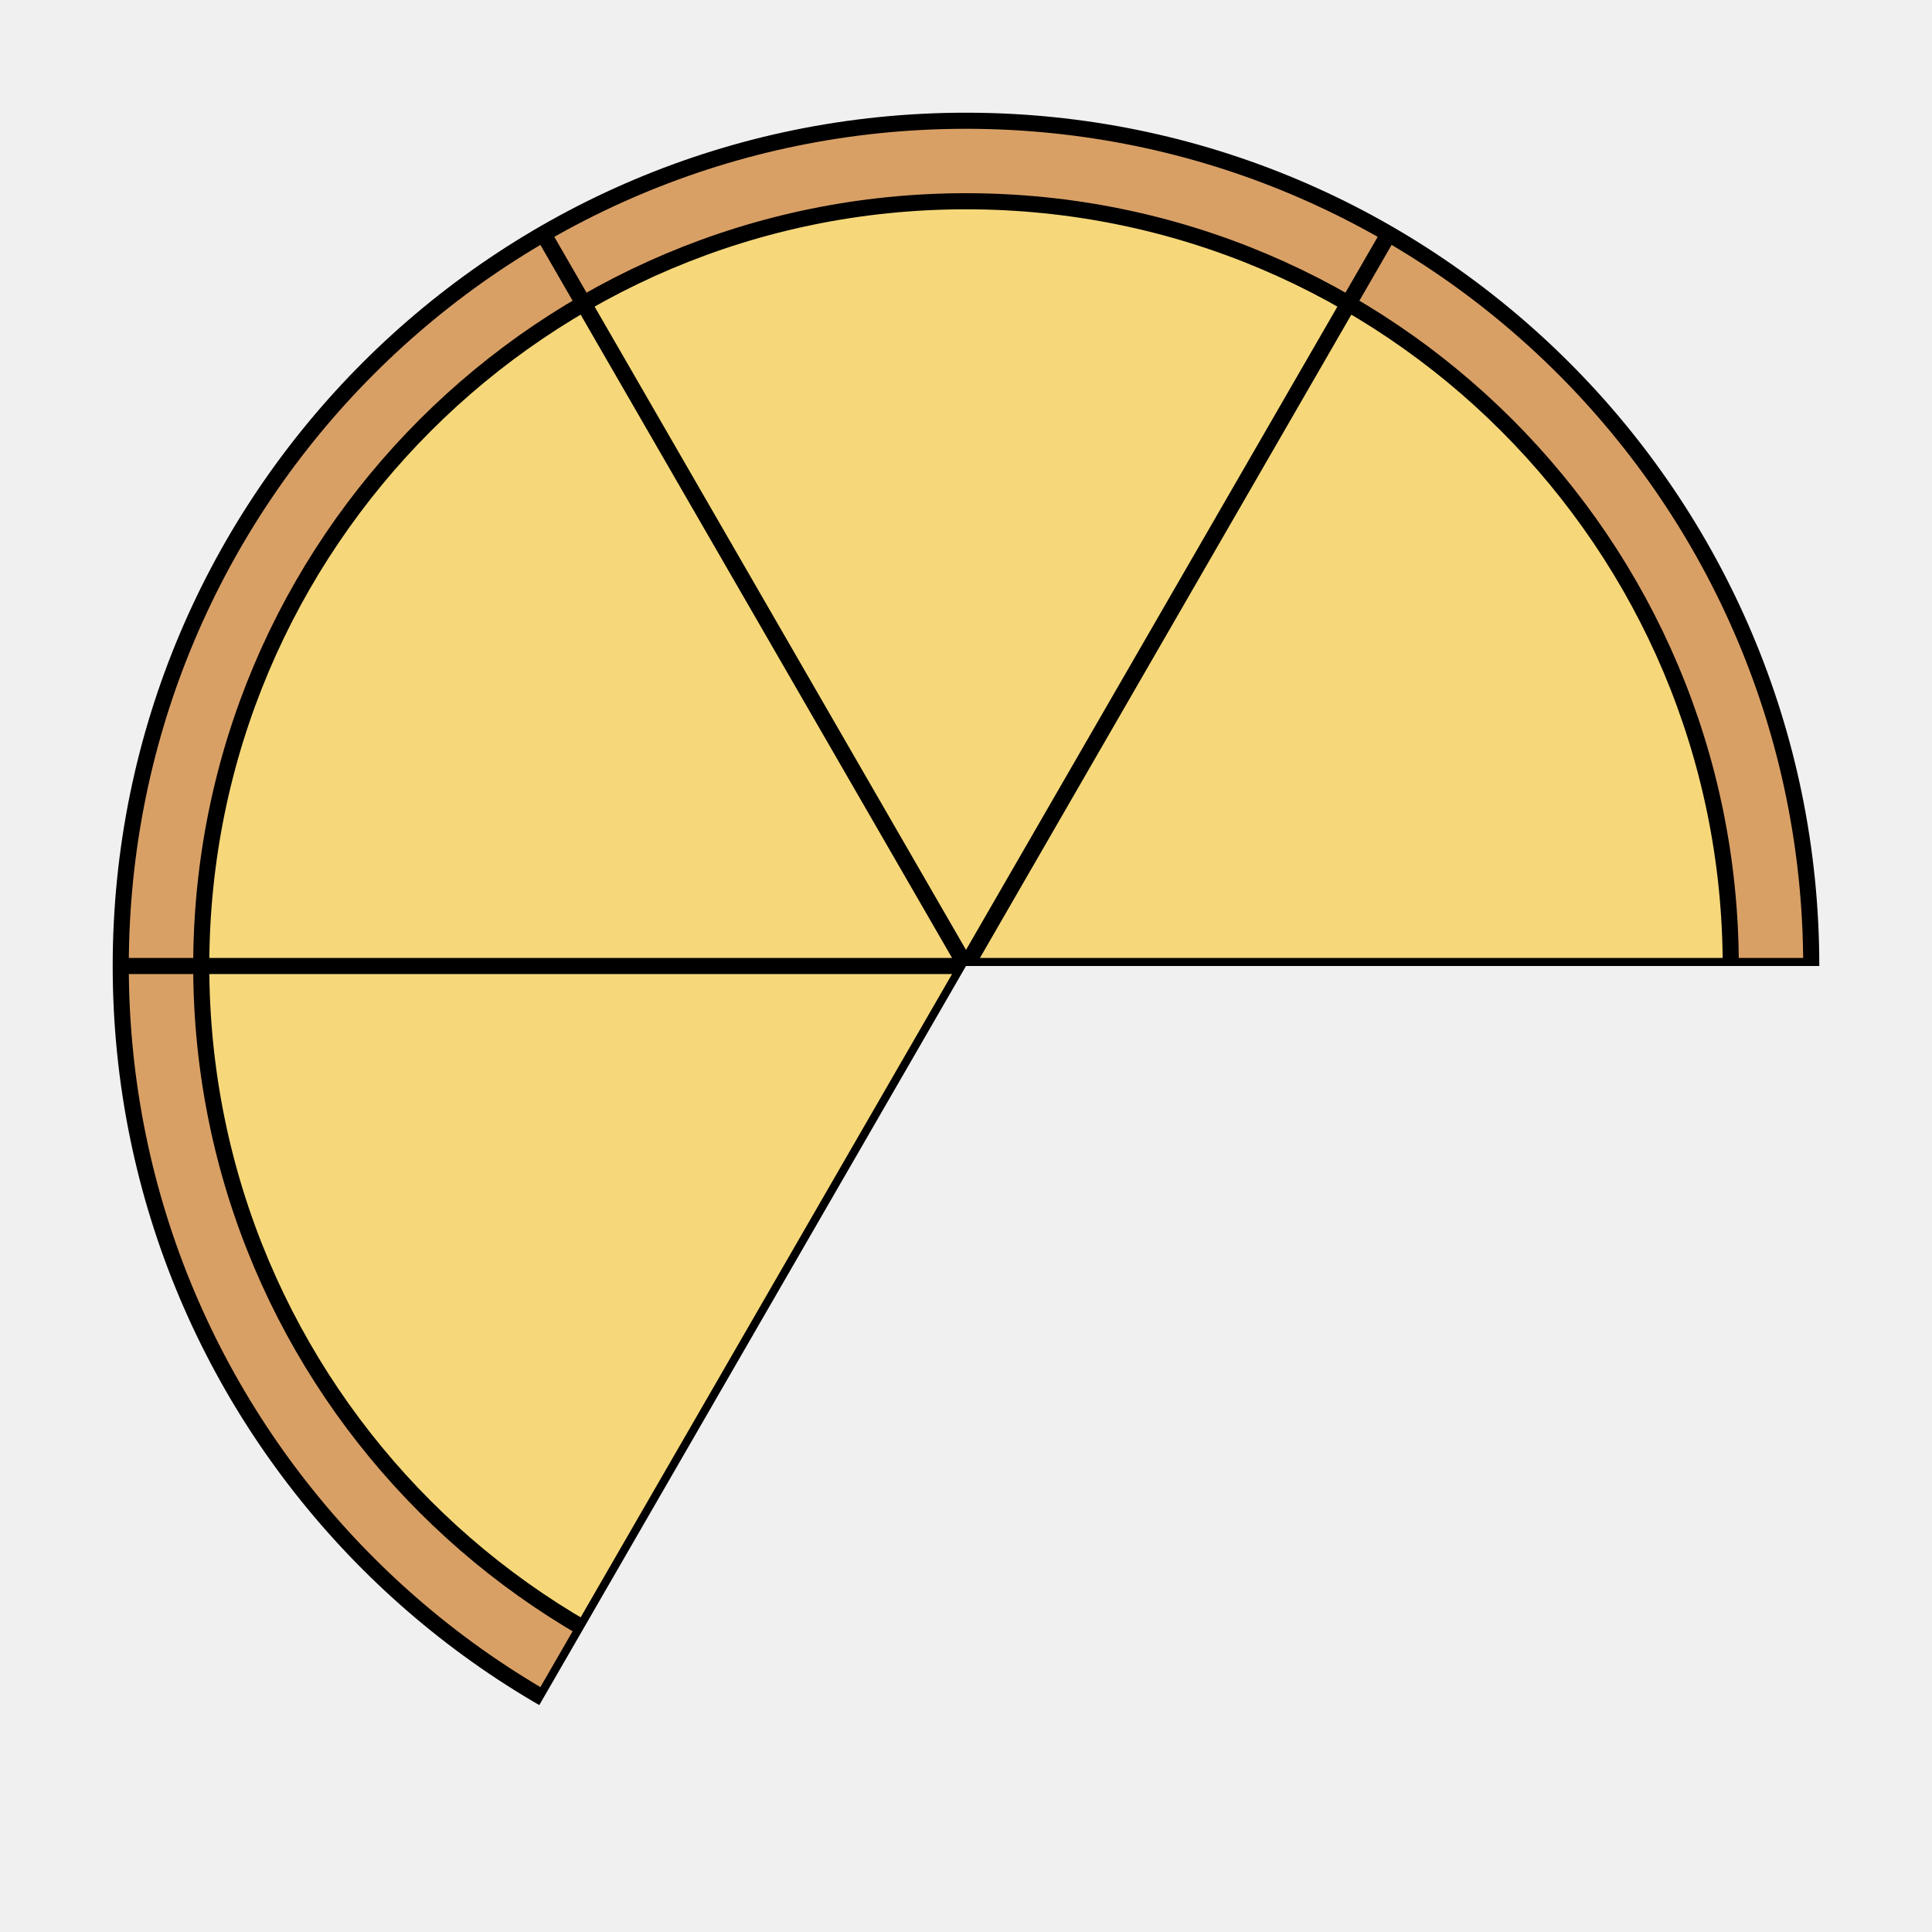
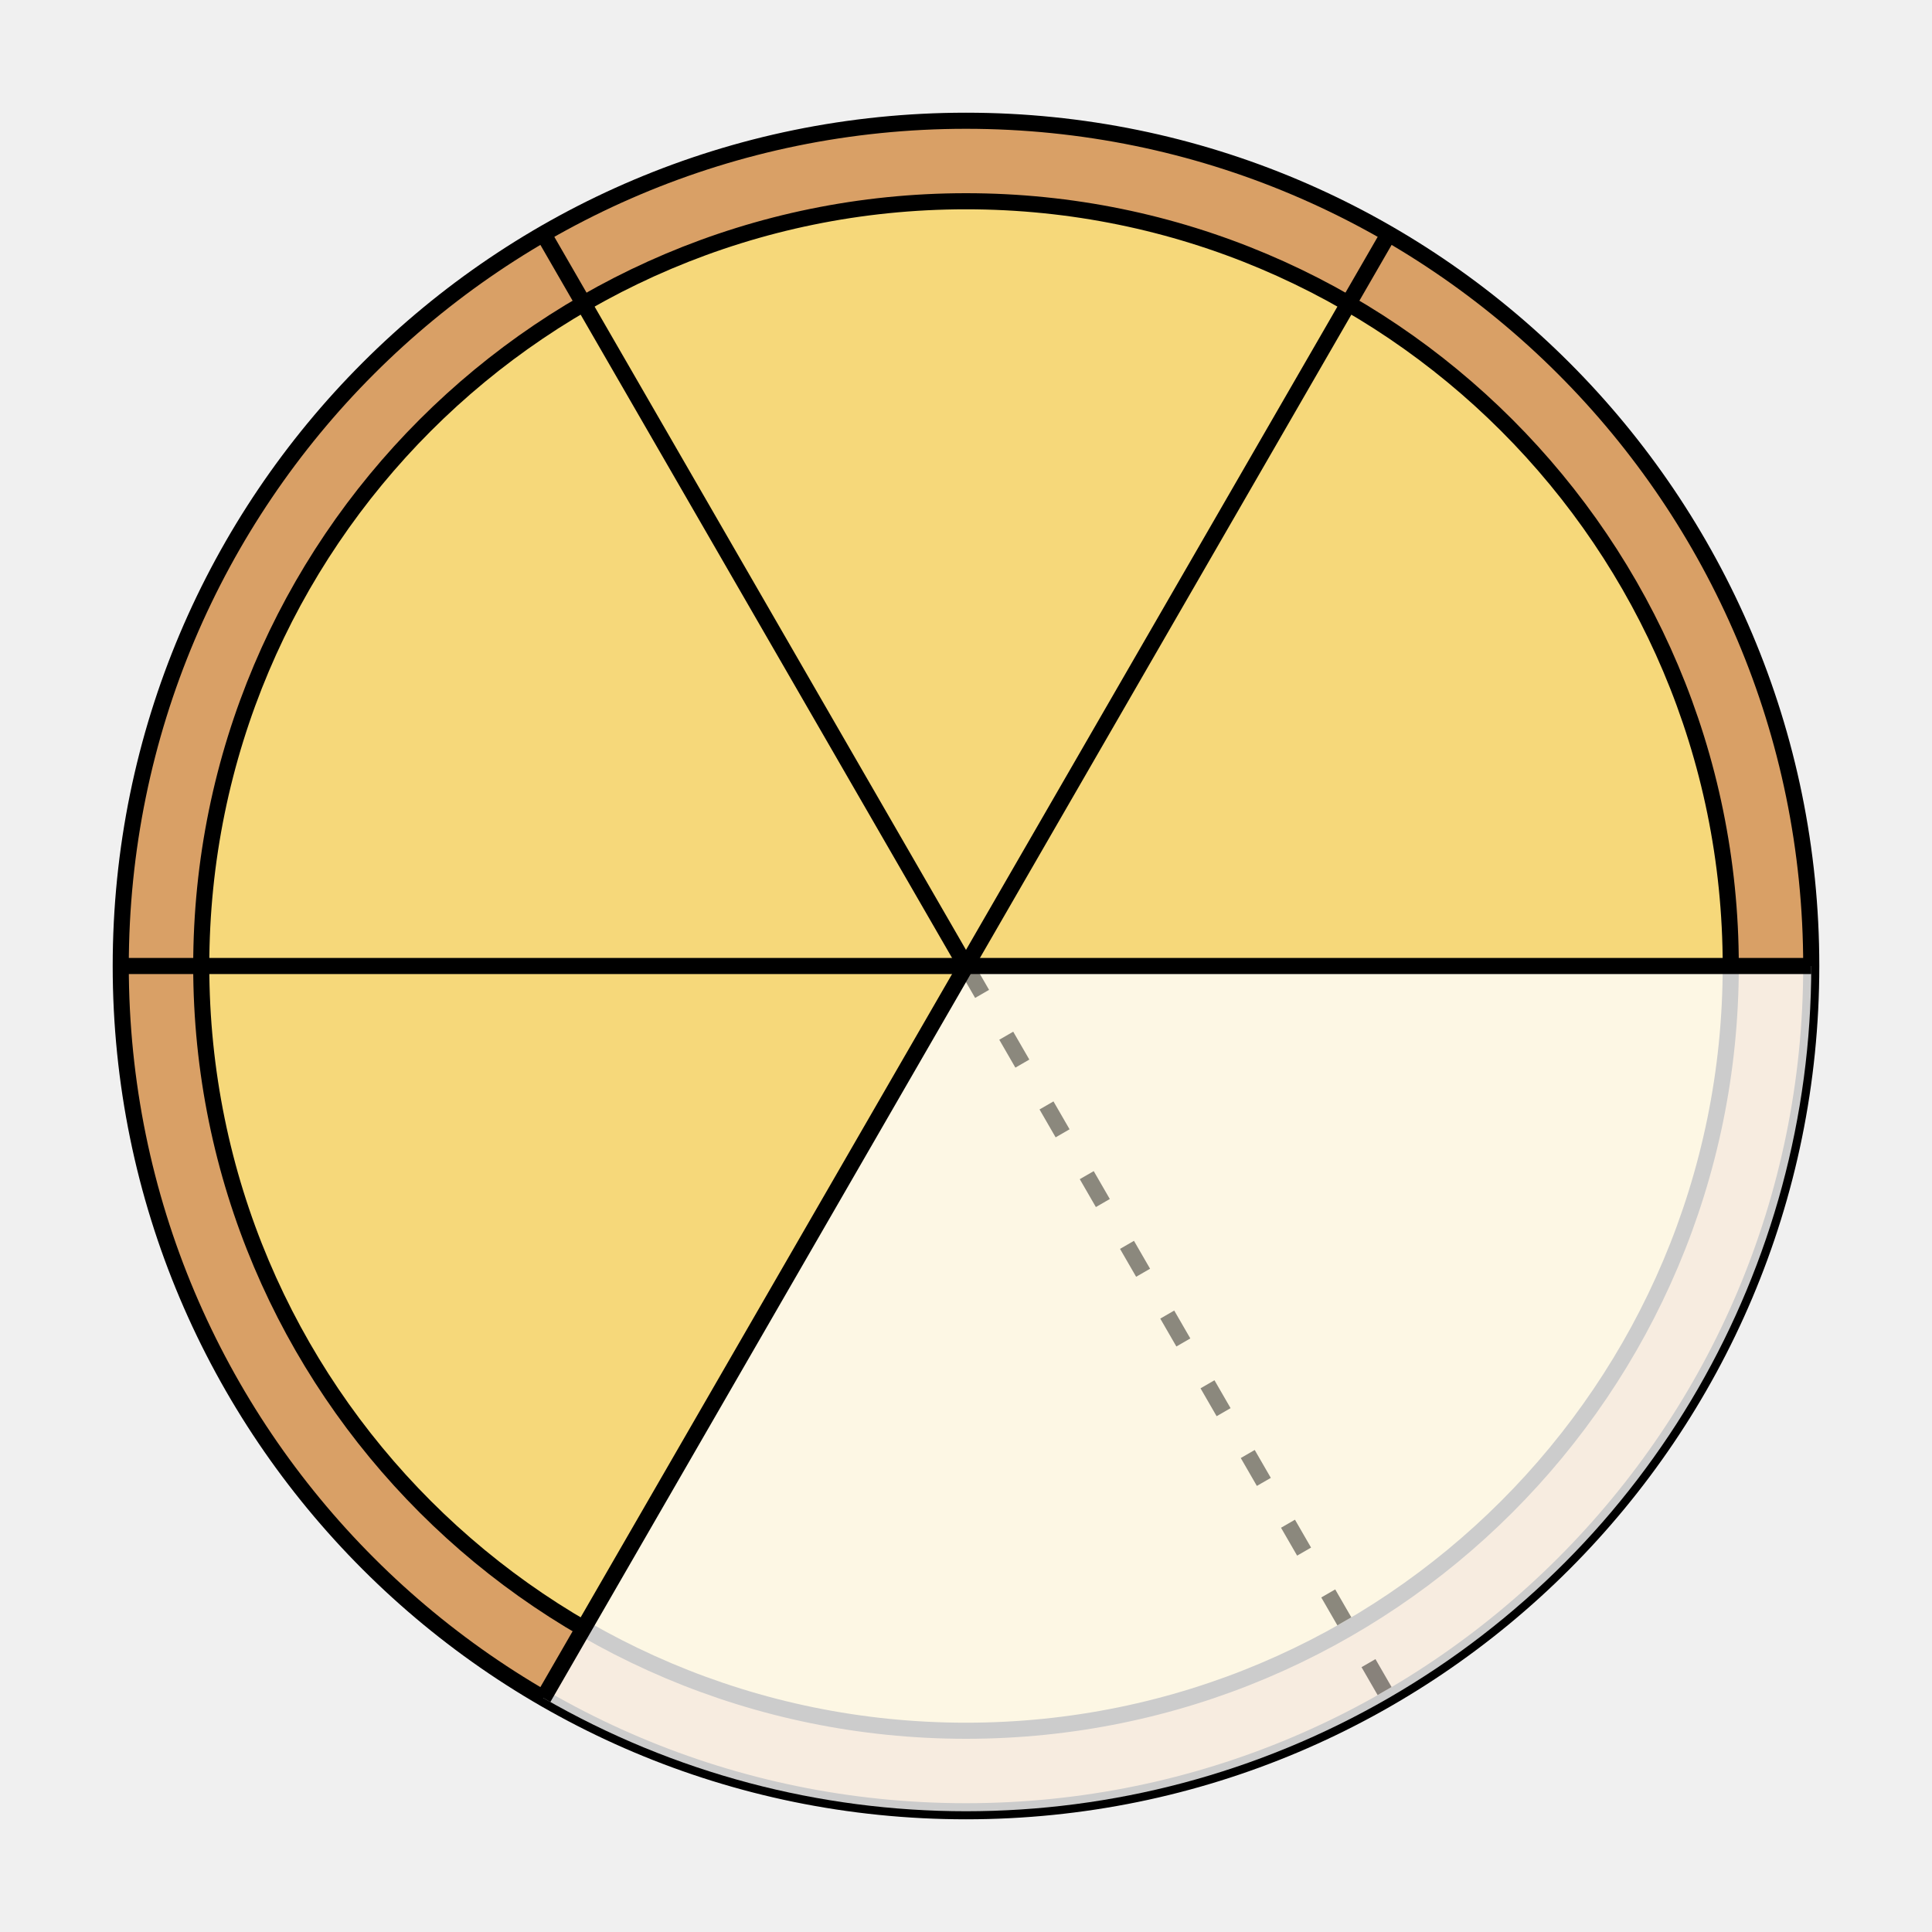
- <svg xmlns="http://www.w3.org/2000/svg" width="260" height="260" viewBox="-120 -120 240 240" role="img" aria-label="Cheese pizza divided into 6 slices with 2 slices missing">
-   <defs>
-     <mask id="pizzaMask6">
-       <rect x="-120" y="-120" width="240" height="240" fill="white" />
-       <path d="M0,0 L120,0 A120,120 0 0,1 -60,103.923 Z" fill="black" />
-     </mask>
-   </defs>
-   <g mask="url(#pizzaMask6)">
-     <circle cx="0" cy="0" r="105" fill="#d9a066" stroke="#000" stroke-width="2" />
-     <circle cx="0" cy="0" r="95" fill="#f6d87a" stroke="#000" stroke-width="2" />
-     <g stroke="#000" stroke-width="2">
-       <line x1="0" y1="0" x2="105" y2="0" />
-       <line x1="0" y1="0" x2="52.5" y2="90.933" />
-       <line x1="0" y1="0" x2="-52.5" y2="90.933" />
-       <line x1="0" y1="0" x2="-105" y2="0" />
-       <line x1="0" y1="0" x2="-52.5" y2="-90.933" />
-       <line x1="0" y1="0" x2="52.5" y2="-90.933" />
-     </g>
+ <svg xmlns="http://www.w3.org/2000/svg" width="260" height="260" viewBox="-120 -120 240 240" role="img" aria-label="Cheese pizza divided into 6 slices with 2 slices eaten">
+   <circle cx="0" cy="0" r="105" fill="#d9a066" stroke="#000" stroke-width="2" />
+   <circle cx="0" cy="0" r="95" fill="#f6d87a" stroke="#000" stroke-width="2" />
+   <path d="M0,0 L105,0 A105,105 0 0,1 -52.5,90.933 Z" fill="#ffffff" opacity="0.8" />
+   <g stroke="#000" stroke-width="2">
+     <line x1="0" y1="0" x2="105" y2="0" />
+     <line x1="0" y1="0" x2="-52.5" y2="90.933" />
+     <line x1="0" y1="0" x2="-105" y2="0" />
+     <line x1="0" y1="0" x2="-52.5" y2="-90.933" />
+     <line x1="0" y1="0" x2="52.5" y2="-90.933" />
+   </g>
+   <g stroke="#000" stroke-width="2" stroke-dasharray="4 6" opacity="0.45">
+     <line x1="0" y1="0" x2="52.5" y2="90.933" />
  </g>
</svg>
